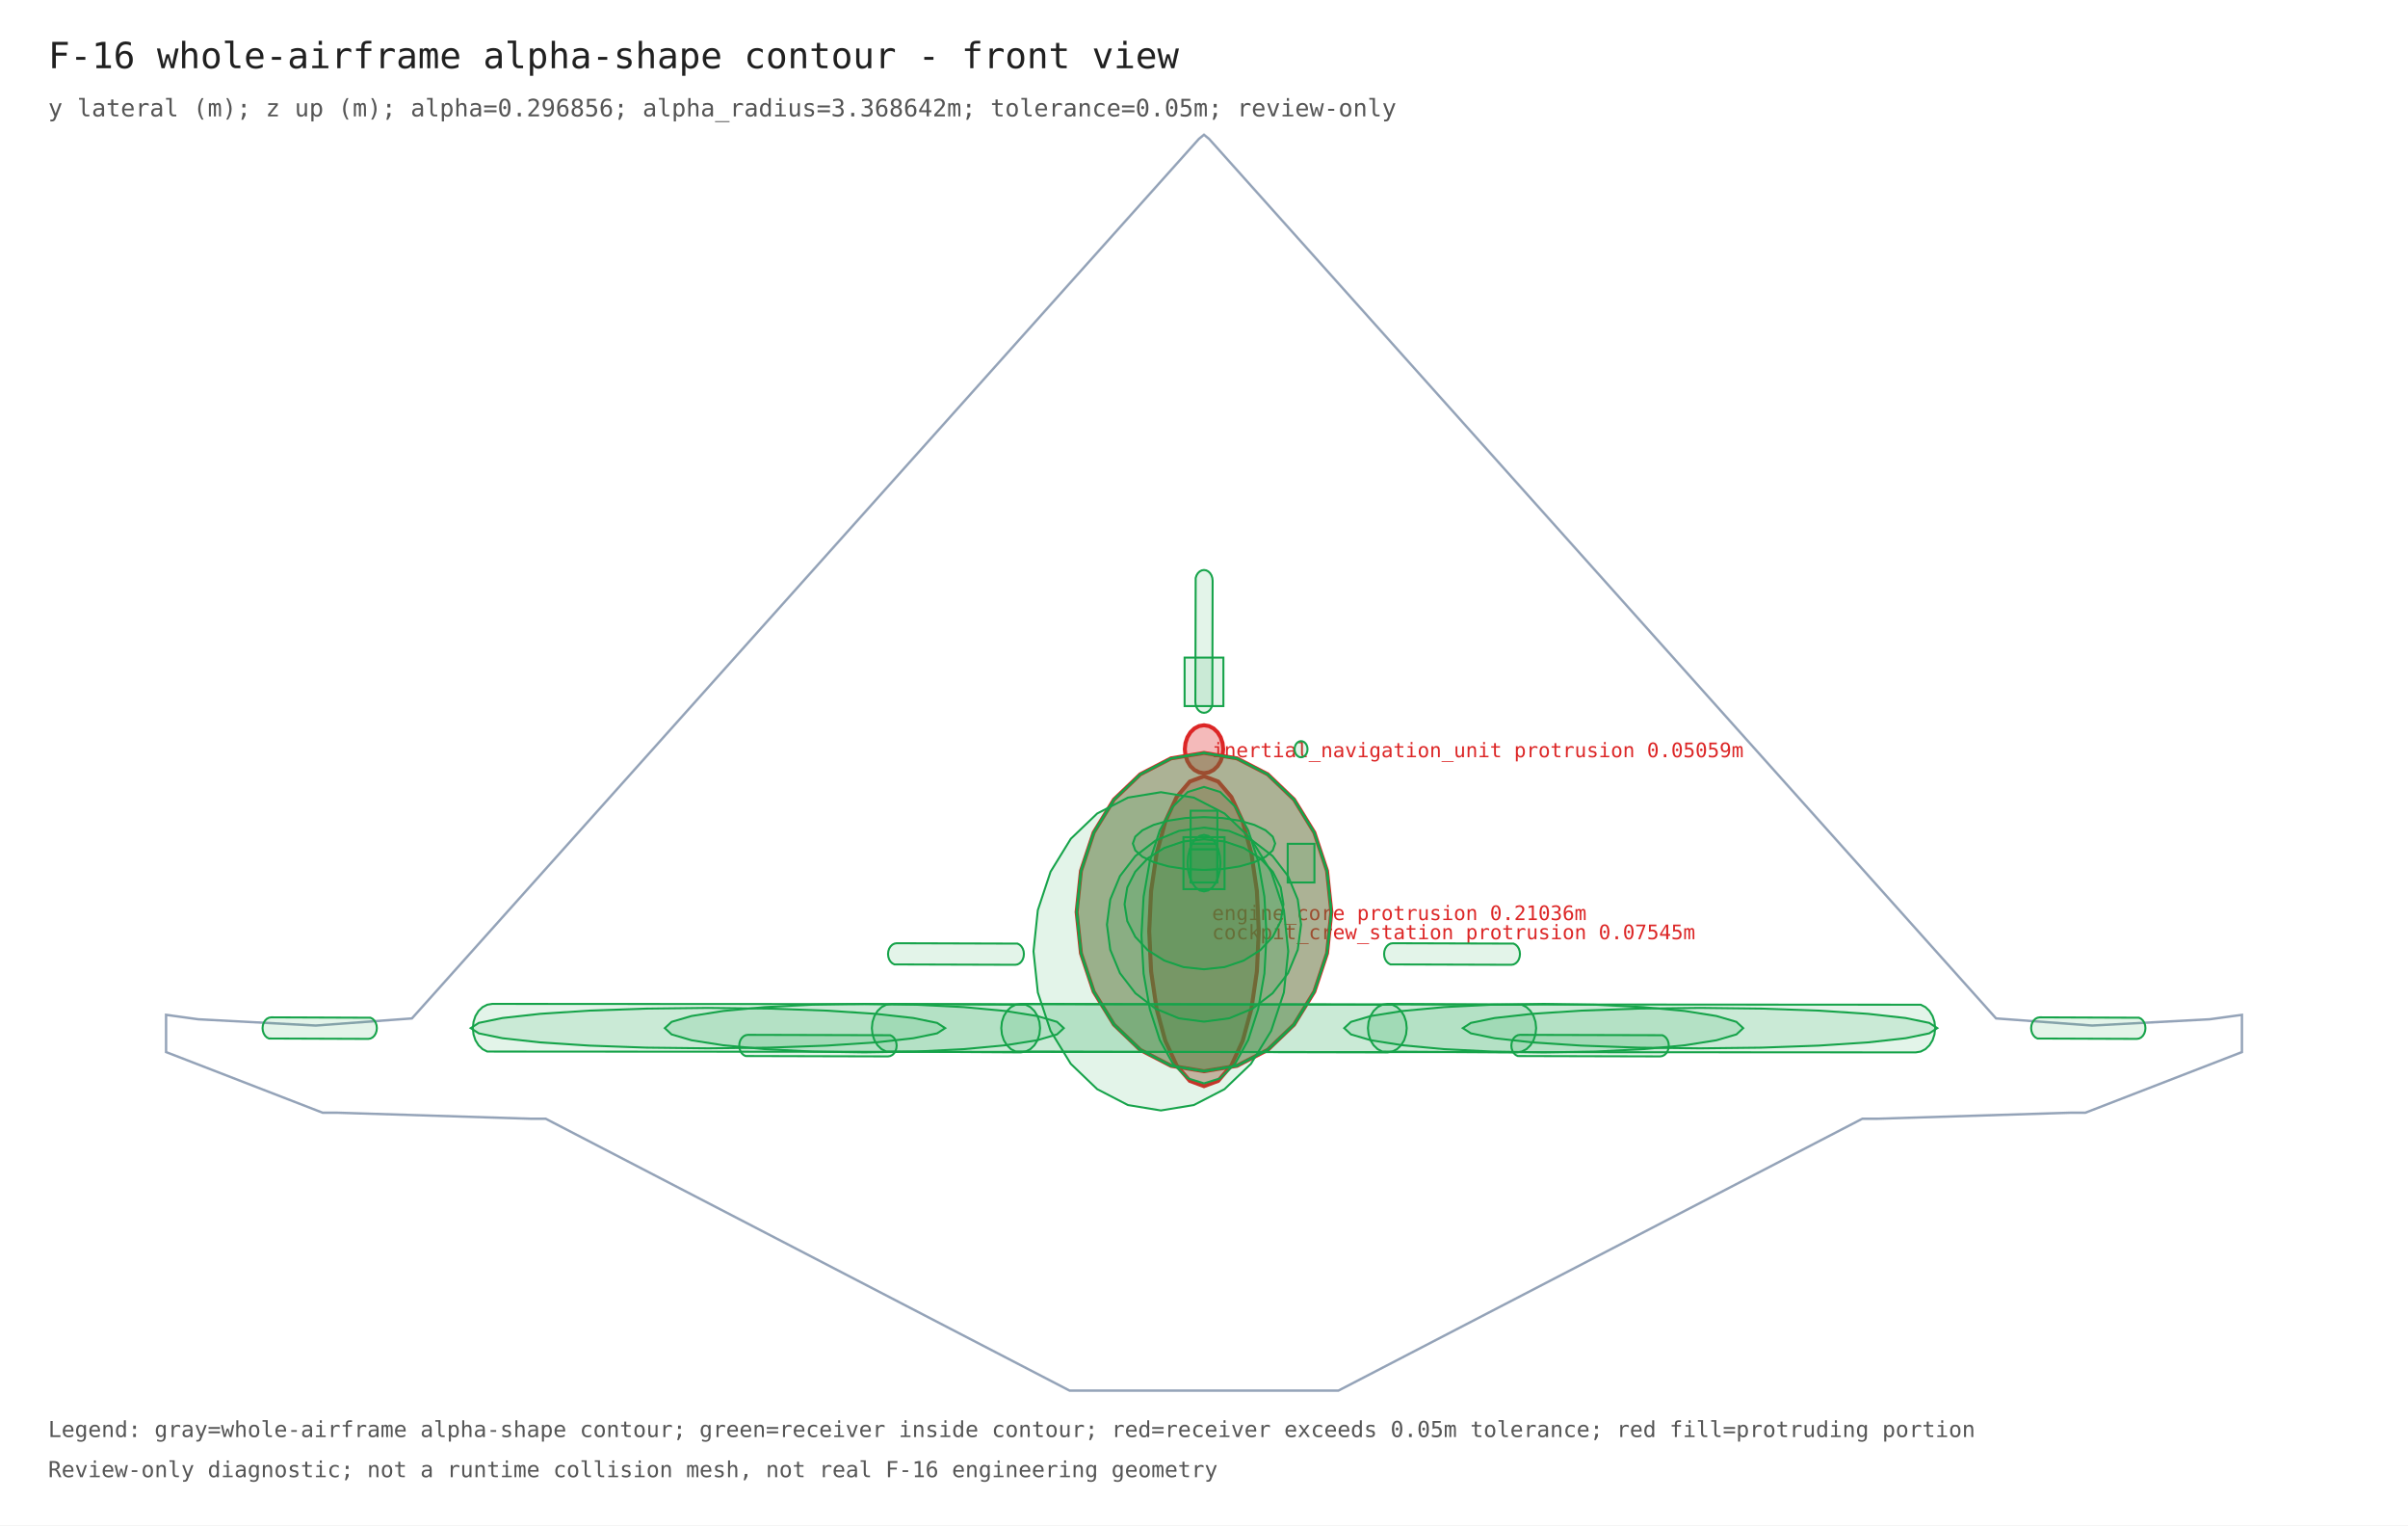
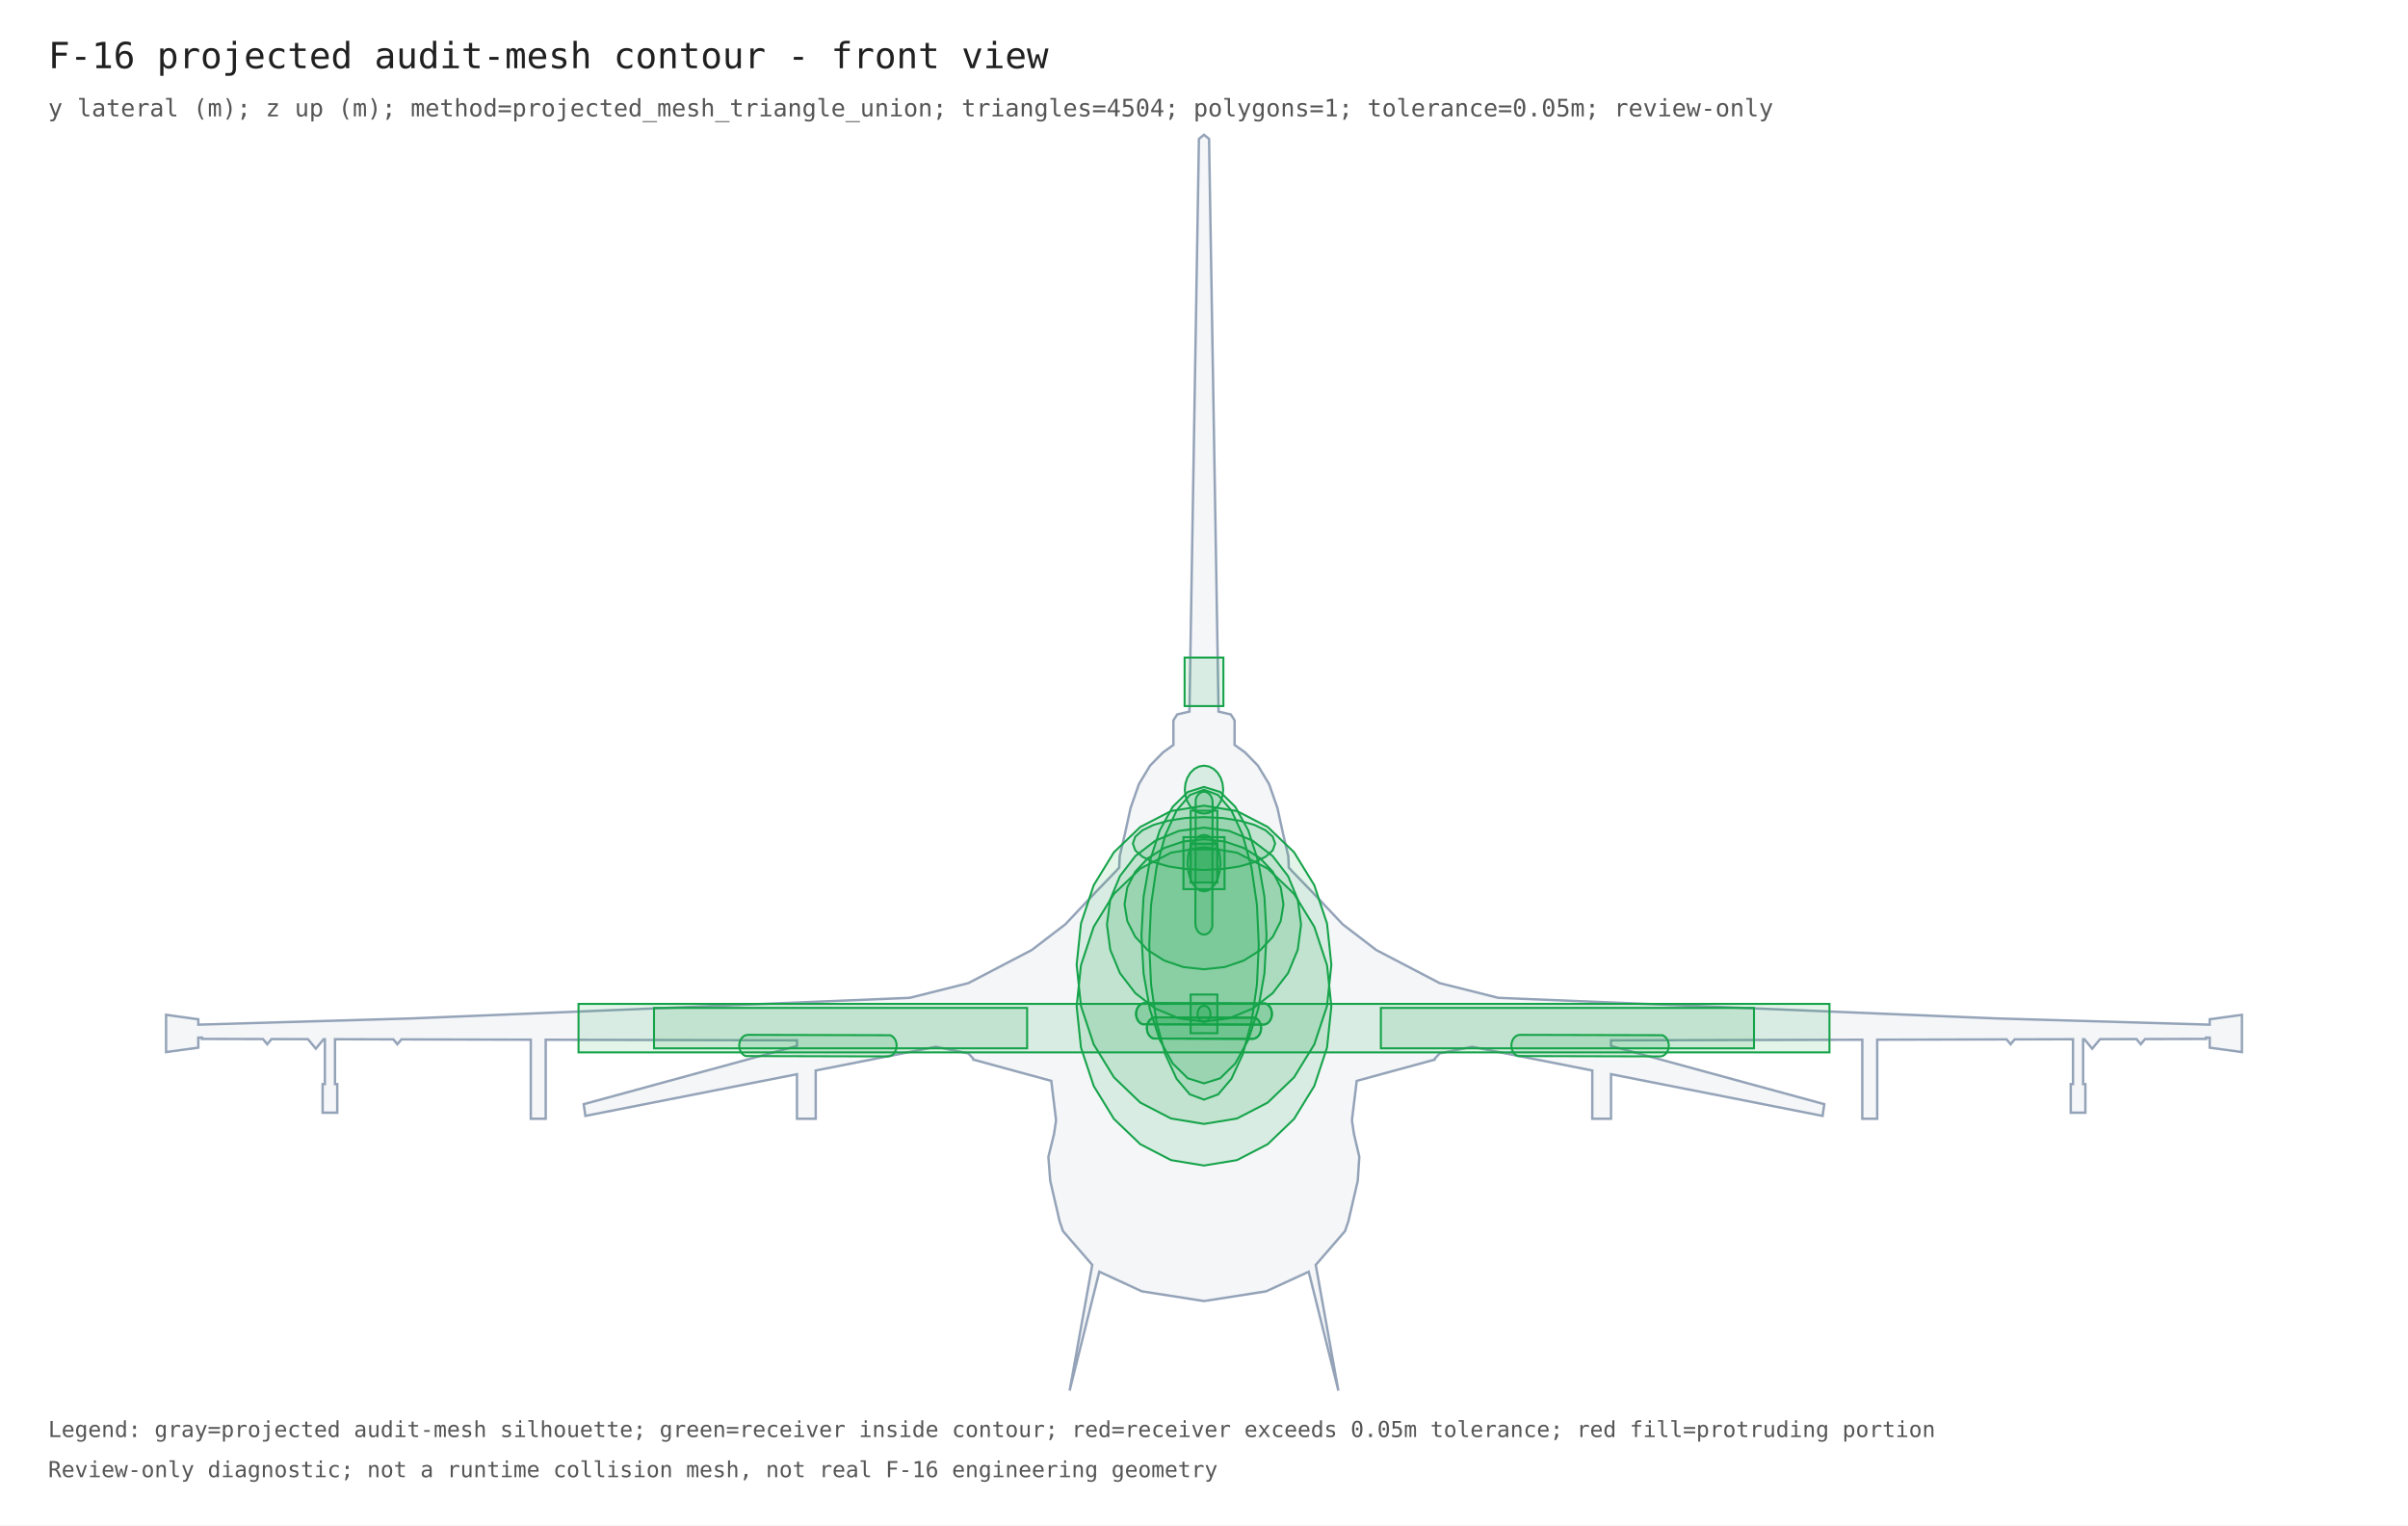
<svg xmlns="http://www.w3.org/2000/svg" width="1200" height="760" viewBox="0 0 1200 760">
  <rect x="0" y="0" width="1200" height="760" fill="#ffffff" />
-   <text x="24" y="34" font-size="18" font-family="monospace" fill="#202020">F-16 whole-airframe alpha-shape contour - front view</text>
-   <text x="24" y="58" font-size="12" font-family="monospace" fill="#555555">y lateral (m); z up (m); alpha=0.296856; alpha_radius=3.368642m; tolerance=0.05m; review-only</text>
-   <polygon points="98.83,507.85 157.38,510.97 205.28,507.42 597.47,69.20 600.00,67.13 602.53,69.20 994.72,507.42 1042.62,510.97 1101.17,507.85 1117.24,505.64 1117.24,509.15 1117.24,510.09 1117.24,514.92 1117.24,519.74 1117.24,520.68 1117.24,524.19 1117.24,524.19 1039.22,554.40 1038.65,554.40 1035.57,554.40 1032.50,554.40 1031.93,554.40 935.49,557.41 934.91,557.41 931.77,557.41 928.63,557.41 928.05,557.41 666.96,692.87 533.04,692.87 271.95,557.41 271.37,557.41 268.23,557.41 265.09,557.41 264.51,557.41 168.07,554.40 167.50,554.40 164.43,554.40 161.35,554.40 160.78,554.40 82.76,524.19 82.76,524.19 82.76,520.68 82.76,519.74 82.76,514.92 82.76,510.09 82.76,509.15 82.76,505.64" fill="none" stroke="#94a3b8" stroke-width="1.20" />
-   <polygon points="536.53,454.44 538.69,474.96 545.03,494.08 555.12,510.50 568.26,523.10 583.57,531.03 600.00,533.73 616.43,531.03 631.74,523.10 644.88,510.50 654.97,494.08 661.31,474.96 663.47,454.44 661.31,433.91 654.97,414.79 644.88,398.37 631.74,385.77 616.43,377.85 600.00,375.14 583.57,377.85 568.26,385.77 555.12,398.37 545.03,414.79 538.69,433.91" fill="#dc2626" fill-opacity="0.32" stroke="#dc2626" stroke-width="2.00" />
-   <text x="604.00" y="458.44" font-size="10" font-family="monospace" fill="#dc2626">engine_core protrusion 0.21036m</text>
-   <polygon points="572.70,463.97 573.63,483.95 576.36,502.57 580.70,518.56 586.35,530.83 592.93,538.54 600.00,541.17 607.07,538.54 613.65,530.83 619.30,518.56 623.64,502.57 626.37,483.95 627.30,463.97 626.37,443.99 623.64,425.37 619.30,409.38 613.65,397.11 607.07,389.40 600.00,386.76 592.93,389.40 586.35,397.11 580.70,409.38 576.36,425.37 573.63,443.99" fill="#dc2626" fill-opacity="0.32" stroke="#dc2626" stroke-width="2.00" />
-   <text x="604.00" y="467.97" font-size="10" font-family="monospace" fill="#dc2626">cockpit_crew_station protrusion 0.07545m</text>
-   <polygon points="590.44,373.29 590.77,376.38 591.73,379.25 593.24,381.73 595.22,383.62 597.53,384.82 600.00,385.22 602.47,384.82 604.78,383.62 606.76,381.73 608.28,379.25 609.23,376.38 609.56,373.29 609.23,370.20 608.28,367.32 606.76,364.85 604.78,362.95 602.47,361.76 600.00,361.35 597.53,361.76 595.22,362.95 593.24,364.85 591.73,367.32 590.77,370.20" fill="#dc2626" fill-opacity="0.32" stroke="#dc2626" stroke-width="2.00" />
-   <text x="604.00" y="377.29" font-size="10" font-family="monospace" fill="#dc2626">inertial_navigation_unit protrusion 0.05059m</text>
-   <polygon points="515.03,473.99 517.19,494.51 523.53,513.63 533.62,530.06 546.77,542.66 562.08,550.58 578.50,553.28 594.93,550.58 610.24,542.66 623.39,530.06 633.47,513.63 639.81,494.51 641.98,473.99 639.81,453.47 633.47,434.34 623.39,417.92 610.24,405.32 594.93,397.40 578.50,394.70 562.08,397.40 546.77,405.32 533.62,417.92 523.53,434.34 517.19,453.47" fill="#16a34a" fill-opacity="0.12" stroke="#16a34a" stroke-width="1.00" />
+   <text x="24" y="34" font-size="18" font-family="monospace" fill="#202020">F-16 projected audit-mesh contour - front view</text>
+   <text x="24" y="58" font-size="12" font-family="monospace" fill="#555555">y lateral (m); z up (m); method=projected_mesh_triangle_union; triangles=4504; polygons=1; tolerance=0.05m; review-only</text>
+   <polygon points="271.37,557.41 268.23,557.41 265.09,557.41 264.51,557.41 264.51,518.02 205.28,517.88 200.03,517.87 198.03,520.29 196.02,517.86 185.07,517.84 166.94,517.79 166.94,540.15 167.50,540.15 168.07,540.15 168.07,554.40 167.50,554.40 164.43,554.40 161.35,554.40 160.78,554.40 160.78,540.15 161.35,540.15 161.90,540.15 161.90,517.78 161.30,517.78 157.38,522.51 153.45,517.76 144.11,517.74 135.30,517.72 133.17,520.29 131.04,517.71 100.66,517.64 100.66,516.98 98.83,516.98 98.83,521.99 98.83,521.99 82.76,524.19 82.76,524.19 82.76,520.68 82.76,519.74 82.76,514.92 82.76,510.09 82.76,509.15 82.76,505.64 98.83,507.85 98.83,510.53 205.28,507.42 453.36,497.16 482.57,489.83 482.57,489.83 514.19,473.32 525.60,464.58 530.88,460.54 546.01,444.51 556.10,434.06 557.76,432.21 557.84,429.61 557.99,426.58 560.78,414.59 563.40,402.59 567.34,391.34 567.67,390.51 573.11,381.48 579.60,374.85 584.75,371.15 584.75,362.44 584.75,358.91 586.65,355.95 592.74,354.54 597.34,77.54 597.34,77.54 597.47,69.20 600.00,67.13 602.53,69.20 602.66,77.57 607.26,354.54 613.35,355.95 615.25,358.91 615.25,362.44 615.25,371.15 620.40,374.85 626.89,381.48 632.35,390.51 632.68,391.34 636.60,402.59 639.22,414.58 642.01,426.58 642.16,429.61 642.24,432.21 643.90,434.06 653.99,444.51 669.12,460.54 674.40,464.58 685.81,473.32 717.43,489.83 717.43,489.83 746.64,497.16 994.72,507.42 1101.17,510.53 1101.17,507.85 1117.24,505.64 1117.24,509.15 1117.24,510.09 1117.24,514.92 1117.24,519.74 1117.24,520.68 1117.24,524.19 1117.24,524.19 1101.17,521.99 1101.17,521.99 1101.17,516.98 1099.34,516.98 1099.34,517.64 1068.96,517.71 1066.83,520.29 1064.70,517.72 1055.49,517.74 1046.55,517.76 1042.62,522.51 1038.70,517.78 1038.10,517.78 1038.10,540.15 1038.65,540.15 1039.22,540.15 1039.22,554.40 1038.65,554.40 1035.57,554.40 1032.50,554.40 1031.93,554.40 1031.93,540.15 1032.50,540.15 1033.06,540.15 1033.06,517.79 1003.98,517.86 1001.97,520.29 999.97,517.87 994.72,517.88 935.49,518.02 935.49,557.41 934.91,557.41 931.77,557.41 928.63,557.41 928.05,557.41 928.05,518.04 802.84,518.34 802.84,521.16 909.11,550.15 908.49,554.53 908.28,555.99 802.84,535.21 802.84,557.41 802.11,557.41 798.17,557.41 794.23,557.41 793.49,557.41 793.49,533.37 733.62,521.57 717.46,524.84 715.04,527.42 715.01,527.94 676.11,538.54 673.72,558.18 674.74,565.04 677.40,576.38 676.62,588.37 671.94,608.54 670.29,613.37 655.69,630.24 666.96,692.87 652.18,633.63 630.93,643.41 600.00,648.24 569.07,643.41 547.82,633.63 533.04,692.87 544.31,630.24 529.71,613.37 528.06,608.54 523.38,588.37 522.45,576.38 525.26,565.04 526.28,558.18 523.89,538.54 484.99,527.94 484.96,527.42 482.54,524.84 466.38,521.57 406.51,533.37 406.51,557.41 405.77,557.41 401.83,557.41 397.89,557.41 397.16,557.41 397.16,535.21 291.72,555.99 291.51,554.53 291.32,553.18 290.89,550.15 397.16,521.16 397.16,518.34 271.95,518.04 271.95,557.41" fill="#94a3b8" fill-opacity="0.10" stroke="#94a3b8" stroke-width="1.20" />
+   <polygon points="536.53,480.70 538.69,501.22 545.03,520.35 555.12,536.77 568.26,549.37 583.57,557.29 600.00,559.99 616.43,557.29 631.74,549.37 644.88,536.77 654.97,520.35 661.31,501.22 663.47,480.70 661.31,460.18 654.97,441.06 644.88,424.63 631.74,412.03 616.43,404.11 600.00,401.41 583.57,404.11 568.26,412.03 555.12,424.63 545.03,441.06 538.69,460.18" fill="#16a34a" fill-opacity="0.12" stroke="#16a34a" stroke-width="1.00" />
  <polygon points="560.41,450.54 561.76,458.93 565.72,466.74 572.01,473.45 580.21,478.60 589.75,481.84 600.00,482.94 610.25,481.84 619.79,478.60 627.99,473.45 634.28,466.74 638.24,458.93 639.59,450.54 638.24,442.16 634.28,434.34 627.99,427.63 619.79,422.48 610.25,419.25 600.00,418.14 589.75,419.25 580.21,422.48 572.01,427.63 565.72,434.34 561.76,442.16" fill="#16a34a" fill-opacity="0.12" stroke="#16a34a" stroke-width="1.00" />
  <polygon points="551.63,460.69 553.28,473.20 558.11,484.86 565.80,494.87 575.82,502.55 587.48,507.38 600.00,509.03 612.52,507.38 624.18,502.55 634.20,494.87 641.89,484.86 646.72,473.20 648.37,460.69 646.72,448.18 641.89,436.52 634.20,426.51 624.18,418.83 612.52,414.00 600.00,412.35 587.48,414.00 575.82,418.83 565.80,426.51 558.11,436.52 553.28,448.18" fill="#16a34a" fill-opacity="0.12" stroke="#16a34a" stroke-width="1.00" />
+   <polygon points="572.70,470.68 573.63,490.66 576.36,509.28 580.70,525.27 586.35,537.54 592.93,545.26 600.00,547.89 607.07,545.26 613.65,537.54 619.30,525.27 623.64,509.28 626.37,490.66 627.30,470.68 626.37,450.70 623.64,432.08 619.30,416.09 613.65,403.82 607.07,396.11 600.00,393.48 592.93,396.11 586.35,403.82 580.70,416.09 576.36,432.08 573.63,450.70" fill="#16a34a" fill-opacity="0.12" stroke="#16a34a" stroke-width="1.00" />
  <polygon points="589.76,443.02 610.24,443.02 610.24,417.10 589.76,417.10" fill="#16a34a" fill-opacity="0.12" stroke="#16a34a" stroke-width="1.00" />
  <polygon points="564.53,420.28 565.74,423.69 569.28,426.86 574.92,429.58 582.27,431.68 590.82,432.99 600.00,433.44 609.18,432.99 617.73,431.68 625.08,429.58 630.72,426.86 634.26,423.69 635.47,420.28 634.26,416.87 630.72,413.70 625.08,410.98 617.73,408.89 609.18,407.57 600.00,407.12 590.82,407.57 582.27,408.89 574.92,410.98 569.28,413.70 565.74,416.87" fill="#16a34a" fill-opacity="0.12" stroke="#16a34a" stroke-width="1.00" />
  <polygon points="568.83,465.93 569.89,485.04 573.01,502.86 577.96,518.15 584.42,529.89 591.93,537.26 600.00,539.78 608.07,537.26 615.58,529.89 622.04,518.15 626.99,502.86 630.11,485.04 631.17,465.93 630.11,446.82 626.99,429.01 622.04,413.71 615.58,401.98 608.07,394.60 600.00,392.08 591.93,394.60 584.42,401.98 577.96,413.71 573.01,429.01 569.89,446.82" fill="#16a34a" fill-opacity="0.12" stroke="#16a34a" stroke-width="1.00" />
-   <polygon points="645.14,373.29 645.25,374.33 645.57,375.30 646.09,376.13 646.75,376.78 647.53,377.18 648.37,377.31 649.20,377.18 649.98,376.78 650.65,376.13 651.16,375.30 651.48,374.33 651.59,373.29 651.48,372.24 651.16,371.27 650.65,370.44 649.98,369.80 649.20,369.40 648.37,369.26 647.53,369.40 646.75,369.80 646.09,370.44 645.57,371.27 645.25,372.24" fill="#16a34a" fill-opacity="0.12" stroke="#16a34a" stroke-width="1.00" />
-   <polygon points="536.53,454.44 538.69,474.96 545.03,494.08 555.12,510.50 568.26,523.10 583.57,531.03 600.00,533.73 616.43,531.03 631.74,523.10 644.88,510.50 654.97,494.08 661.31,474.96 663.47,454.44 661.31,433.91 654.97,414.79 644.88,398.37 631.74,385.77 616.43,377.85 600.00,375.14 583.57,377.85 568.26,385.77 555.12,398.37 545.03,414.79 538.69,433.91" fill="#16a34a" fill-opacity="0.12" stroke="#16a34a" stroke-width="1.00" />
-   <polygon points="536.53,454.44 538.69,474.96 545.03,494.08 555.12,510.50 568.26,523.10 583.57,531.03 600.00,533.73 616.43,531.03 631.74,523.10 644.88,510.50 654.97,494.08 661.31,474.96 663.47,454.44 661.31,433.91 654.97,414.79 644.88,398.37 631.74,385.77 616.43,377.85 600.00,375.14 583.57,377.85 568.26,385.77 555.12,398.37 545.03,414.79 538.69,433.91" fill="#16a34a" fill-opacity="0.12" stroke="#16a34a" stroke-width="1.00" />
-   <polygon points="536.53,454.44 538.69,474.96 545.03,494.08 555.12,510.50 568.26,523.10 583.57,531.03 600.00,533.73 616.43,531.03 631.74,523.10 644.88,510.50 654.97,494.08 661.31,474.96 663.47,454.44 661.31,433.91 654.97,414.79 644.88,398.37 631.74,385.77 616.43,377.85 600.00,375.14 583.57,377.85 568.26,385.77 555.12,398.37 545.03,414.79 538.69,433.91" fill="#16a34a" fill-opacity="0.12" stroke="#16a34a" stroke-width="1.00" />
+   <polygon points="596.78,505.15 596.89,506.19 597.21,507.16 597.72,507.99 598.39,508.63 599.17,509.04 600.00,509.17 600.83,509.04 601.61,508.63 602.28,507.99 602.79,507.16 603.11,506.19 603.22,505.15 603.11,504.10 602.79,503.13 602.28,502.30 601.61,501.66 600.83,501.26 600.00,501.12 599.17,501.26 598.39,501.66 597.72,502.30 597.21,503.13 596.89,504.10" fill="#16a34a" fill-opacity="0.12" stroke="#16a34a" stroke-width="1.00" />
+   <polygon points="536.53,501.43 538.69,521.95 545.03,541.08 555.12,557.50 568.26,570.10 583.57,578.02 600.00,580.72 616.43,578.02 631.74,570.10 644.88,557.50 654.97,541.08 661.31,521.95 663.47,501.43 661.31,480.91 654.97,461.78 644.88,445.36 631.74,432.76 616.43,424.84 600.00,422.14 583.57,424.84 568.26,432.76 555.12,445.36 545.03,461.78 538.69,480.91" fill="#16a34a" fill-opacity="0.12" stroke="#16a34a" stroke-width="1.00" />
  <polygon points="593.34,423.20 606.66,423.20 606.66,403.93 593.34,403.93" fill="#16a34a" fill-opacity="0.12" stroke="#16a34a" stroke-width="1.00" />
-   <polygon points="641.71,439.69 655.03,439.69 655.03,420.42 641.71,420.42" fill="#16a34a" fill-opacity="0.12" stroke="#16a34a" stroke-width="1.00" />
+   <polygon points="593.34,514.78 606.66,514.78 606.66,495.51 593.34,495.51" fill="#16a34a" fill-opacity="0.12" stroke="#16a34a" stroke-width="1.00" />
  <polygon points="591.81,430.06 592.09,433.70 592.91,437.10 594.21,440.02 595.90,442.26 597.88,443.66 600.00,444.14 602.12,443.66 604.10,442.26 605.79,440.02 607.09,437.10 607.91,433.70 608.19,430.06 607.91,426.41 607.09,423.02 605.79,420.10 604.10,417.86 602.12,416.45 600.00,415.97 597.88,416.45 595.90,417.86 594.21,420.10 592.91,423.02 592.09,426.41" fill="#16a34a" fill-opacity="0.12" stroke="#16a34a" stroke-width="1.00" />
-   <polygon points="130.84,512.25 130.99,513.64 131.42,514.94 132.10,516.05 132.99,516.91 134.03,517.44 183.51,517.62 184.62,517.44 185.66,516.91 186.55,516.05 187.23,514.94 187.66,513.64 187.81,512.25 187.66,510.86 187.23,509.57 186.55,508.46 185.66,507.60 184.62,507.07 135.14,506.88 134.03,507.07 132.99,507.60 132.10,508.46 131.42,509.57 130.99,510.86" fill="#16a34a" fill-opacity="0.12" stroke="#16a34a" stroke-width="1.00" />
+   <polygon points="590.44,393.43 590.77,396.52 591.73,399.40 593.24,401.87 595.22,403.76 597.53,404.96 600.00,405.36 602.47,404.96 604.78,403.76 606.76,401.87 608.28,399.40 609.23,396.52 609.56,393.43 609.23,390.34 608.28,387.46 606.76,384.99 604.78,383.09 602.47,381.90 600.00,381.49 597.53,381.90 595.22,383.09 593.24,384.99 591.73,387.46 590.77,390.34" fill="#16a34a" fill-opacity="0.12" stroke="#16a34a" stroke-width="1.00" />
+   <polygon points="571.52,512.25 571.66,513.64 572.09,514.94 572.78,516.05 573.67,516.91 574.70,517.44 624.18,517.62 625.30,517.44 626.33,516.91 627.22,516.05 627.91,514.94 628.34,513.64 628.48,512.25 628.34,510.86 627.91,509.57 627.22,508.46 626.33,507.60 625.30,507.07 575.82,506.88 574.70,507.07 573.67,507.60 572.78,508.46 572.09,509.57 571.66,510.86" fill="#16a34a" fill-opacity="0.12" stroke="#16a34a" stroke-width="1.00" />
  <polygon points="368.38,520.98 368.52,522.37 368.95,523.67 369.64,524.78 370.53,525.63 371.56,526.17 442.54,526.35 443.65,526.17 444.69,525.63 445.58,524.78 446.26,523.67 446.69,522.37 446.84,520.98 446.69,519.59 446.26,518.30 445.58,517.18 444.69,516.33 443.65,515.79 372.68,515.61 371.56,515.79 370.53,516.33 369.64,517.18 368.95,518.30 368.52,519.59" fill="#16a34a" fill-opacity="0.12" stroke="#16a34a" stroke-width="1.00" />
-   <polygon points="442.54,475.33 442.69,476.72 443.11,478.02 443.80,479.13 444.69,479.98 445.73,480.52 505.95,480.70 507.07,480.52 508.10,479.98 508.99,479.13 509.68,478.02 510.11,476.72 510.25,475.33 510.11,473.94 509.68,472.64 508.99,471.53 508.10,470.68 507.07,470.14 446.84,469.96 445.73,470.14 444.69,470.68 443.80,471.53 443.11,472.64 442.69,473.94" fill="#16a34a" fill-opacity="0.12" stroke="#16a34a" stroke-width="1.00" />
-   <polygon points="234.56,512.25 238.59,514.86 250.40,517.29 269.19,519.37 293.68,520.97 322.19,521.98 352.79,522.32 383.39,521.98 411.91,520.97 436.39,519.37 455.18,517.29 466.99,514.86 471.02,512.25 466.99,509.65 455.18,507.22 436.39,505.13 411.91,503.53 383.39,502.53 352.79,502.18 322.19,502.53 293.68,503.53 269.19,505.13 250.40,507.22 238.59,509.65" fill="#16a34a" fill-opacity="0.12" stroke="#16a34a" stroke-width="1.00" />
+   <polygon points="566.14,505.15 566.29,506.54 566.72,507.83 567.40,508.94 568.29,509.80 569.33,510.33 629.56,510.52 630.67,510.33 631.71,509.80 632.60,508.94 633.28,507.83 633.71,506.54 633.86,505.15 633.71,503.76 633.28,502.46 632.60,501.35 631.71,500.50 630.67,499.96 570.44,499.78 569.33,499.96 568.29,500.50 567.40,501.35 566.72,502.46 566.29,503.76" fill="#16a34a" fill-opacity="0.12" stroke="#16a34a" stroke-width="1.00" />
+   <polygon points="325.92,522.32 511.86,522.32 511.86,502.18 325.92,502.18" fill="#16a34a" fill-opacity="0.12" stroke="#16a34a" stroke-width="1.00" />
  <polygon points="593.34,439.69 606.66,439.69 606.66,420.42 593.34,420.42" fill="#16a34a" fill-opacity="0.12" stroke="#16a34a" stroke-width="1.00" />
  <polygon points="593.34,439.69 606.66,439.69 606.66,420.42 593.34,420.42" fill="#16a34a" fill-opacity="0.12" stroke="#16a34a" stroke-width="1.00" />
-   <polygon points="1012.19,512.25 1012.34,513.64 1012.77,514.94 1013.45,516.05 1014.34,516.91 1015.38,517.44 1064.86,517.62 1065.97,517.44 1067.01,516.91 1067.90,516.05 1068.58,514.94 1069.01,513.64 1069.16,512.25 1069.01,510.86 1068.58,509.57 1067.90,508.46 1067.01,507.60 1065.97,507.07 1016.49,506.88 1015.38,507.07 1014.34,507.60 1013.45,508.46 1012.77,509.57 1012.34,510.86" fill="#16a34a" fill-opacity="0.12" stroke="#16a34a" stroke-width="1.00" />
+   <polygon points="571.52,512.25 571.66,513.64 572.09,514.94 572.78,516.05 573.67,516.91 574.70,517.44 624.18,517.62 625.30,517.44 626.33,516.91 627.22,516.05 627.91,514.94 628.34,513.64 628.48,512.25 628.34,510.86 627.91,509.57 627.22,508.46 626.33,507.60 625.30,507.07 575.82,506.88 574.70,507.07 573.67,507.60 572.78,508.46 572.09,509.57 571.66,510.86" fill="#16a34a" fill-opacity="0.12" stroke="#16a34a" stroke-width="1.00" />
  <polygon points="753.16,520.98 753.31,522.37 753.74,523.67 754.42,524.78 755.31,525.63 756.35,526.17 827.32,526.35 828.44,526.17 829.47,525.63 830.36,524.78 831.05,523.67 831.48,522.37 831.62,520.98 831.48,519.59 831.05,518.30 830.36,517.18 829.47,516.33 828.44,515.79 757.46,515.61 756.35,515.79 755.31,516.33 754.42,517.18 753.74,518.30 753.31,519.59" fill="#16a34a" fill-opacity="0.12" stroke="#16a34a" stroke-width="1.00" />
-   <polygon points="689.75,475.33 689.89,476.72 690.32,478.02 691.01,479.13 691.90,479.98 692.93,480.52 753.16,480.70 754.27,480.52 755.31,479.98 756.20,479.13 756.89,478.02 757.31,476.72 757.46,475.33 757.31,473.94 756.89,472.64 756.20,471.53 755.31,470.68 754.27,470.14 694.05,469.96 692.93,470.14 691.90,470.68 691.01,471.53 690.32,472.64 689.89,473.94" fill="#16a34a" fill-opacity="0.12" stroke="#16a34a" stroke-width="1.00" />
-   <polygon points="728.98,512.25 733.01,514.86 744.82,517.29 763.61,519.37 788.09,520.97 816.61,521.98 847.21,522.32 877.81,521.98 906.32,520.97 930.81,519.37 949.60,517.29 961.41,514.86 965.44,512.25 961.41,509.65 949.60,507.22 930.81,505.13 906.32,503.53 877.81,502.53 847.21,502.18 816.61,502.53 788.09,503.53 763.61,505.13 744.82,507.22 733.01,509.65" fill="#16a34a" fill-opacity="0.12" stroke="#16a34a" stroke-width="1.00" />
-   <polygon points="595.70,349.79 595.85,351.18 596.28,352.48 596.96,353.59 597.85,354.44 598.89,354.98 600.00,355.16 601.11,354.98 602.15,354.44 603.04,353.59 603.72,352.48 604.15,351.18 604.30,289.37 604.15,287.98 603.72,286.68 603.04,285.57 602.15,284.72 601.11,284.18 600.00,284.00 598.89,284.18 597.85,284.72 596.96,285.57 596.28,286.68 595.85,287.98" fill="#16a34a" fill-opacity="0.12" stroke="#16a34a" stroke-width="1.00" />
+   <polygon points="566.14,505.15 566.29,506.54 566.72,507.83 567.40,508.94 568.29,509.80 569.33,510.33 629.56,510.52 630.67,510.33 631.71,509.80 632.60,508.94 633.28,507.83 633.71,506.54 633.86,505.15 633.71,503.76 633.28,502.46 632.60,501.35 631.71,500.50 630.67,499.96 570.44,499.78 569.33,499.96 568.29,500.50 567.40,501.35 566.72,502.46 566.29,503.76" fill="#16a34a" fill-opacity="0.12" stroke="#16a34a" stroke-width="1.00" />
+   <polygon points="688.14,522.32 874.08,522.32 874.08,502.18 688.14,502.18" fill="#16a34a" fill-opacity="0.12" stroke="#16a34a" stroke-width="1.00" />
+   <polygon points="595.70,460.27 595.85,461.66 596.28,462.95 596.96,464.07 597.85,464.92 598.89,465.46 600.00,465.64 601.11,465.46 602.15,464.92 603.04,464.07 603.72,462.95 604.15,461.66 604.30,399.85 604.15,398.46 603.72,397.16 603.04,396.05 602.15,395.20 601.11,394.66 600.00,394.48 598.89,394.66 597.85,395.20 596.96,396.05 596.28,397.16 595.85,398.46" fill="#16a34a" fill-opacity="0.12" stroke="#16a34a" stroke-width="1.00" />
  <polygon points="590.33,351.80 609.67,351.80 609.67,327.64 590.33,327.64" fill="#16a34a" fill-opacity="0.12" stroke="#16a34a" stroke-width="1.00" />
-   <polygon points="235.64,512.26 235.97,515.39 236.93,518.30 238.47,520.80 240.47,522.72 242.81,523.93 954.69,524.34 957.19,523.93 959.53,522.72 961.53,520.80 963.07,518.30 964.03,515.39 964.36,512.26 964.03,509.13 963.07,506.22 961.53,503.71 959.53,501.79 957.19,500.59 245.31,500.18 242.81,500.59 240.47,501.79 238.47,503.71 236.93,506.22 235.97,509.13" fill="#16a34a" fill-opacity="0.12" stroke="#16a34a" stroke-width="1.00" />
-   <polygon points="498.97,512.26 499.30,515.39 500.26,518.30 501.80,520.80 503.80,522.72 506.14,523.93 691.36,524.34 693.86,523.93 696.20,522.72 698.20,520.80 699.74,518.30 700.70,515.39 701.03,512.26 700.70,509.13 699.74,506.22 698.20,503.71 696.20,501.79 693.86,500.59 508.64,500.18 506.14,500.59 503.80,501.79 501.80,503.71 500.26,506.22 499.30,509.13" fill="#16a34a" fill-opacity="0.12" stroke="#16a34a" stroke-width="1.00" />
-   <polygon points="331.29,512.26 334.68,515.39 344.61,518.30 360.41,520.80 381.01,522.72 404.98,523.93 430.72,524.34 456.45,523.93 480.43,522.72 501.02,520.80 516.82,518.30 526.75,515.39 530.14,512.26 526.75,509.13 516.82,506.22 501.02,503.71 480.43,501.79 456.45,500.59 430.72,500.18 404.98,500.59 381.01,501.79 360.41,503.71 344.61,506.22 334.68,509.13" fill="#16a34a" fill-opacity="0.12" stroke="#16a34a" stroke-width="1.00" />
-   <polygon points="434.48,512.26 434.81,515.39 435.77,518.30 437.31,520.80 439.31,522.72 441.65,523.93 508.64,524.34 511.14,523.93 513.48,522.72 515.48,520.80 517.02,518.30 517.98,515.39 518.31,512.26 517.98,509.13 517.02,506.22 515.48,503.71 513.48,501.79 511.14,500.59 444.15,500.18 441.65,500.59 439.31,501.79 437.31,503.71 435.77,506.22 434.81,509.13" fill="#16a34a" fill-opacity="0.12" stroke="#16a34a" stroke-width="1.00" />
-   <polygon points="669.86,512.26 673.25,515.39 683.18,518.30 698.98,520.80 719.57,522.72 743.55,523.93 769.28,524.34 795.02,523.93 818.99,522.72 839.59,520.80 855.39,518.30 865.32,515.39 868.71,512.26 865.32,509.13 855.39,506.22 839.59,503.71 818.99,501.79 795.02,500.59 769.28,500.18 743.55,500.59 719.57,501.79 698.98,503.71 683.18,506.22 673.25,509.13" fill="#16a34a" fill-opacity="0.12" stroke="#16a34a" stroke-width="1.00" />
-   <polygon points="681.69,512.26 682.02,515.39 682.98,518.30 684.52,520.80 686.52,522.72 688.86,523.93 755.85,524.34 758.35,523.93 760.69,522.72 762.69,520.80 764.23,518.30 765.19,515.39 765.52,512.26 765.19,509.13 764.23,506.22 762.69,503.71 760.69,501.79 758.35,500.59 691.36,500.18 688.86,500.59 686.52,501.79 684.52,503.71 682.98,506.22 682.02,509.13" fill="#16a34a" fill-opacity="0.12" stroke="#16a34a" stroke-width="1.00" />
-   <text x="24" y="716" font-size="11" font-family="monospace" fill="#555555">Legend: gray=whole-airframe alpha-shape contour; green=receiver inside contour; red=receiver exceeds 0.05m tolerance; red fill=protruding portion</text>
+   <polygon points="288.30,524.34 911.70,524.34 911.70,500.18 288.30,500.18" fill="#16a34a" fill-opacity="0.12" stroke="#16a34a" stroke-width="1.00" />
+   <text x="24" y="716" font-size="11" font-family="monospace" fill="#555555">Legend: gray=projected audit-mesh silhouette; green=receiver inside contour; red=receiver exceeds 0.05m tolerance; red fill=protruding portion</text>
  <text x="24" y="736" font-size="11" font-family="monospace" fill="#555555">Review-only diagnostic; not a runtime collision mesh, not real F-16 engineering geometry</text>
</svg>
